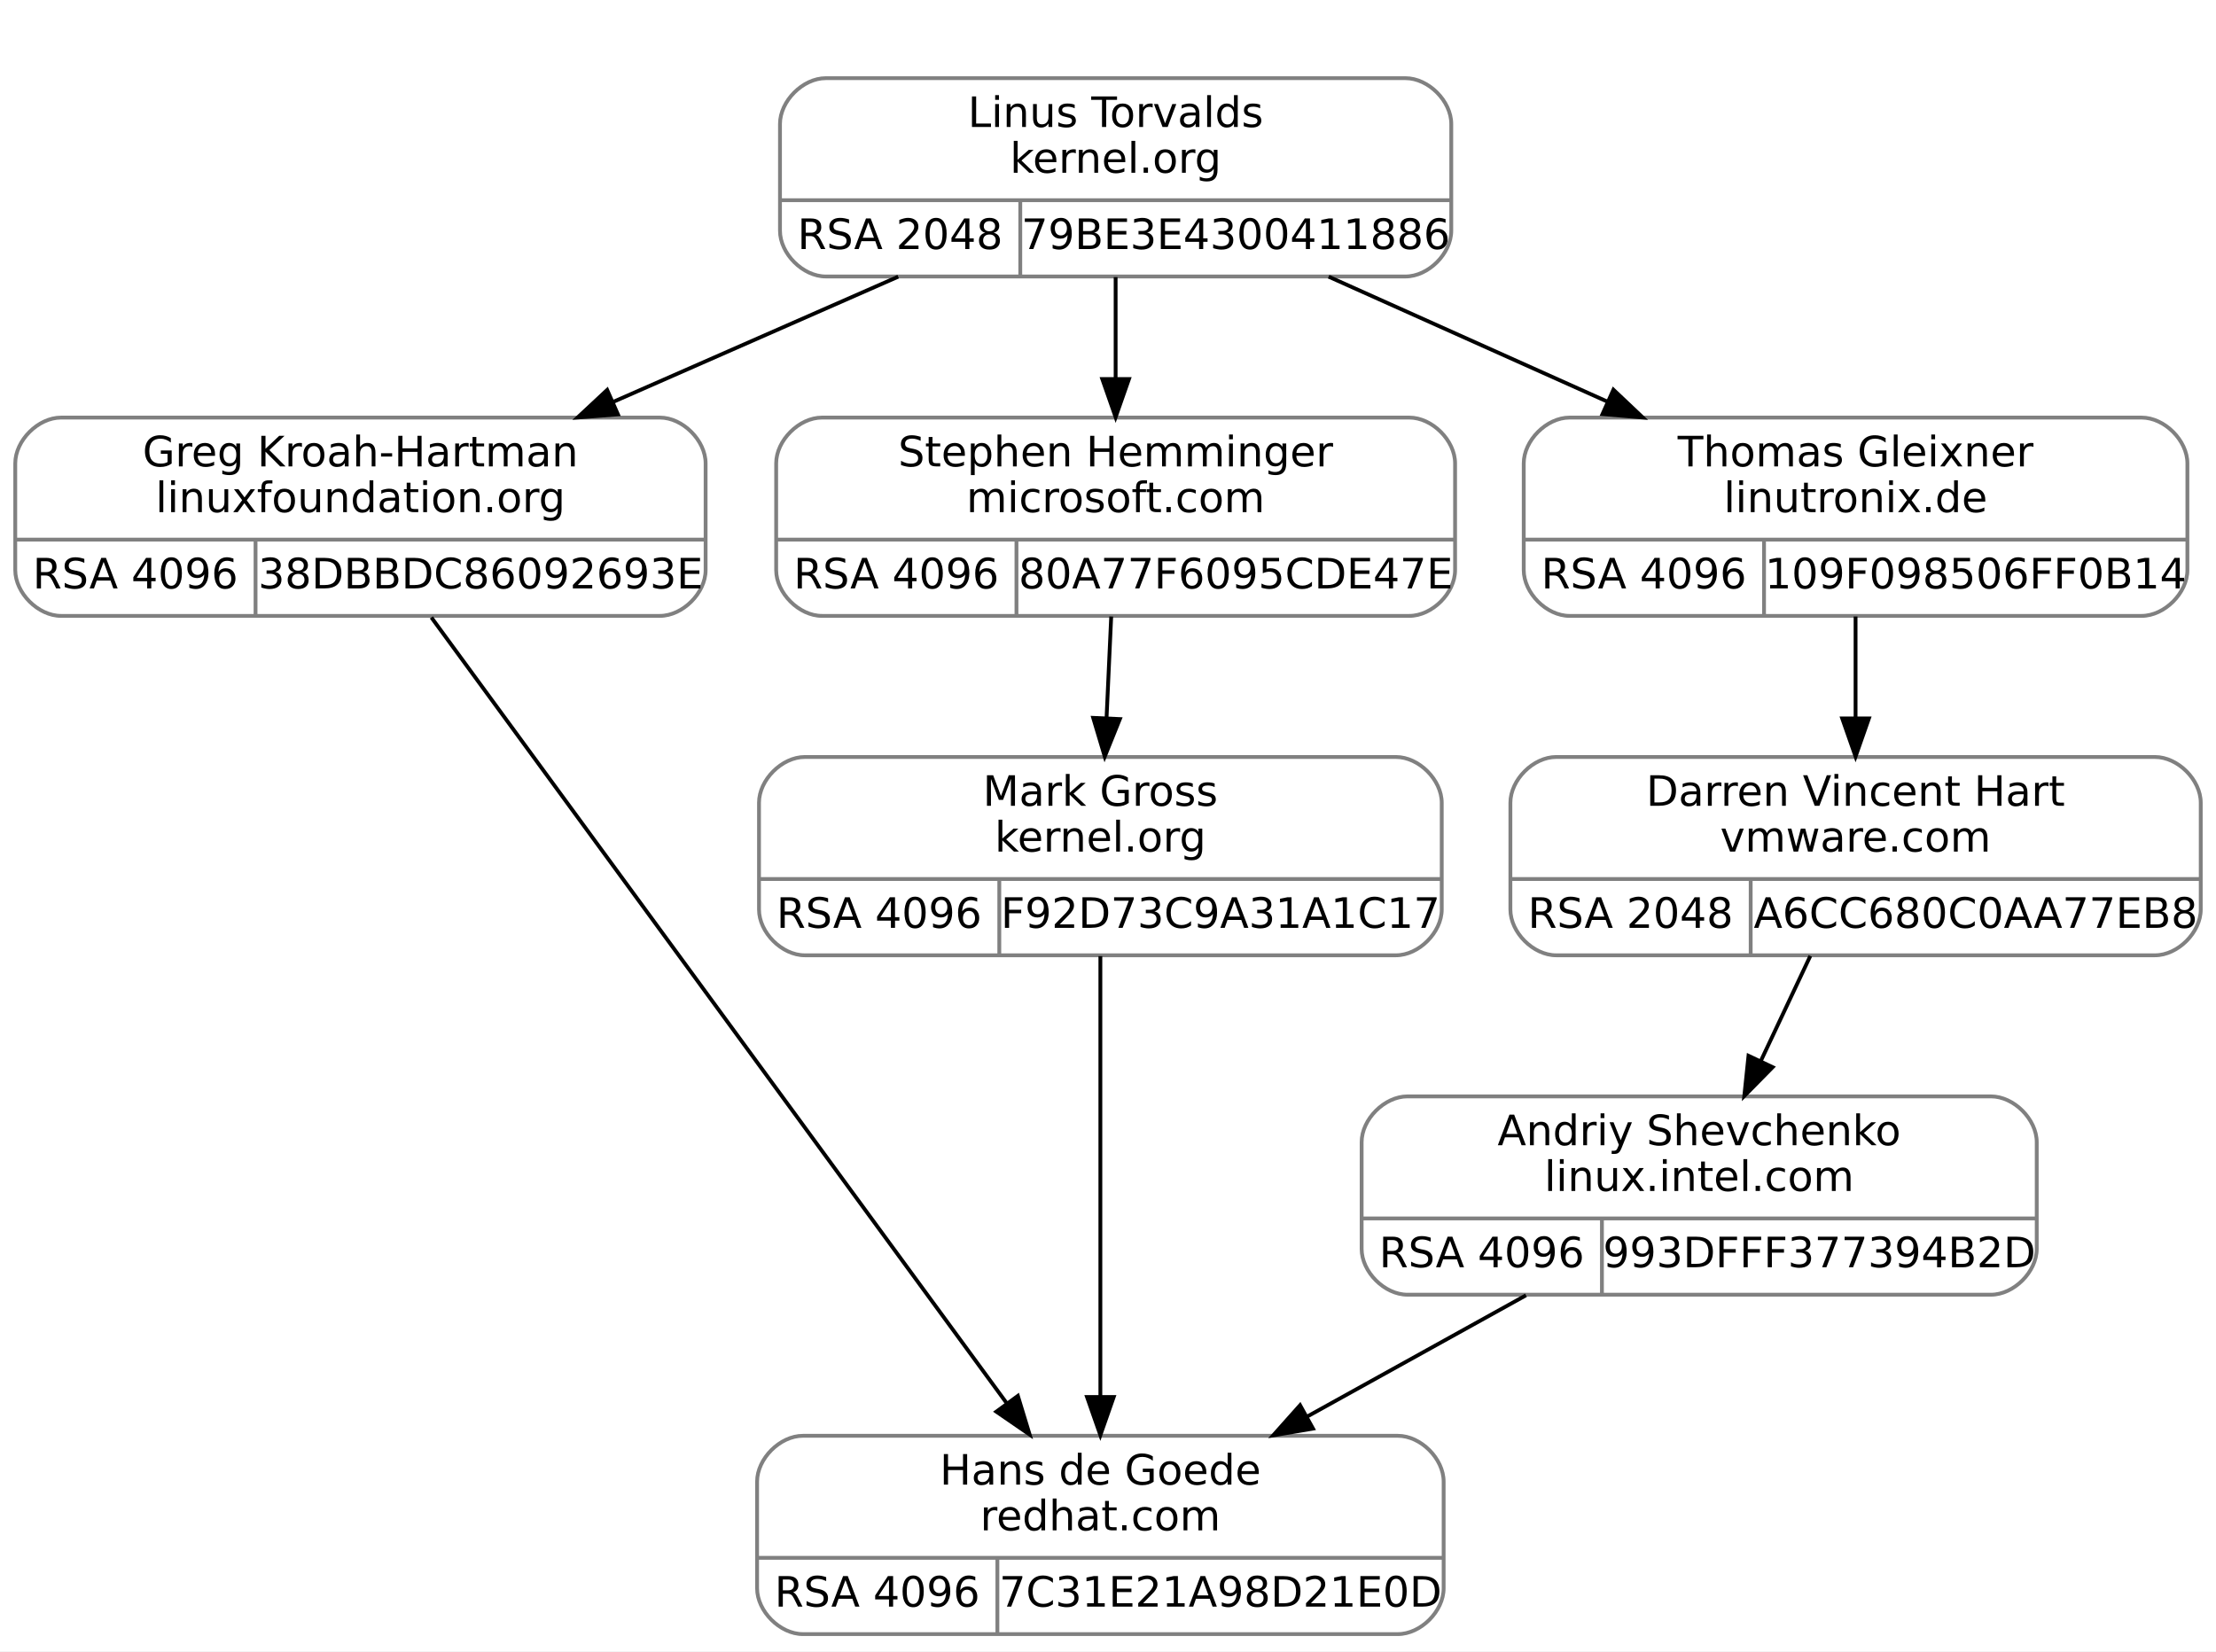
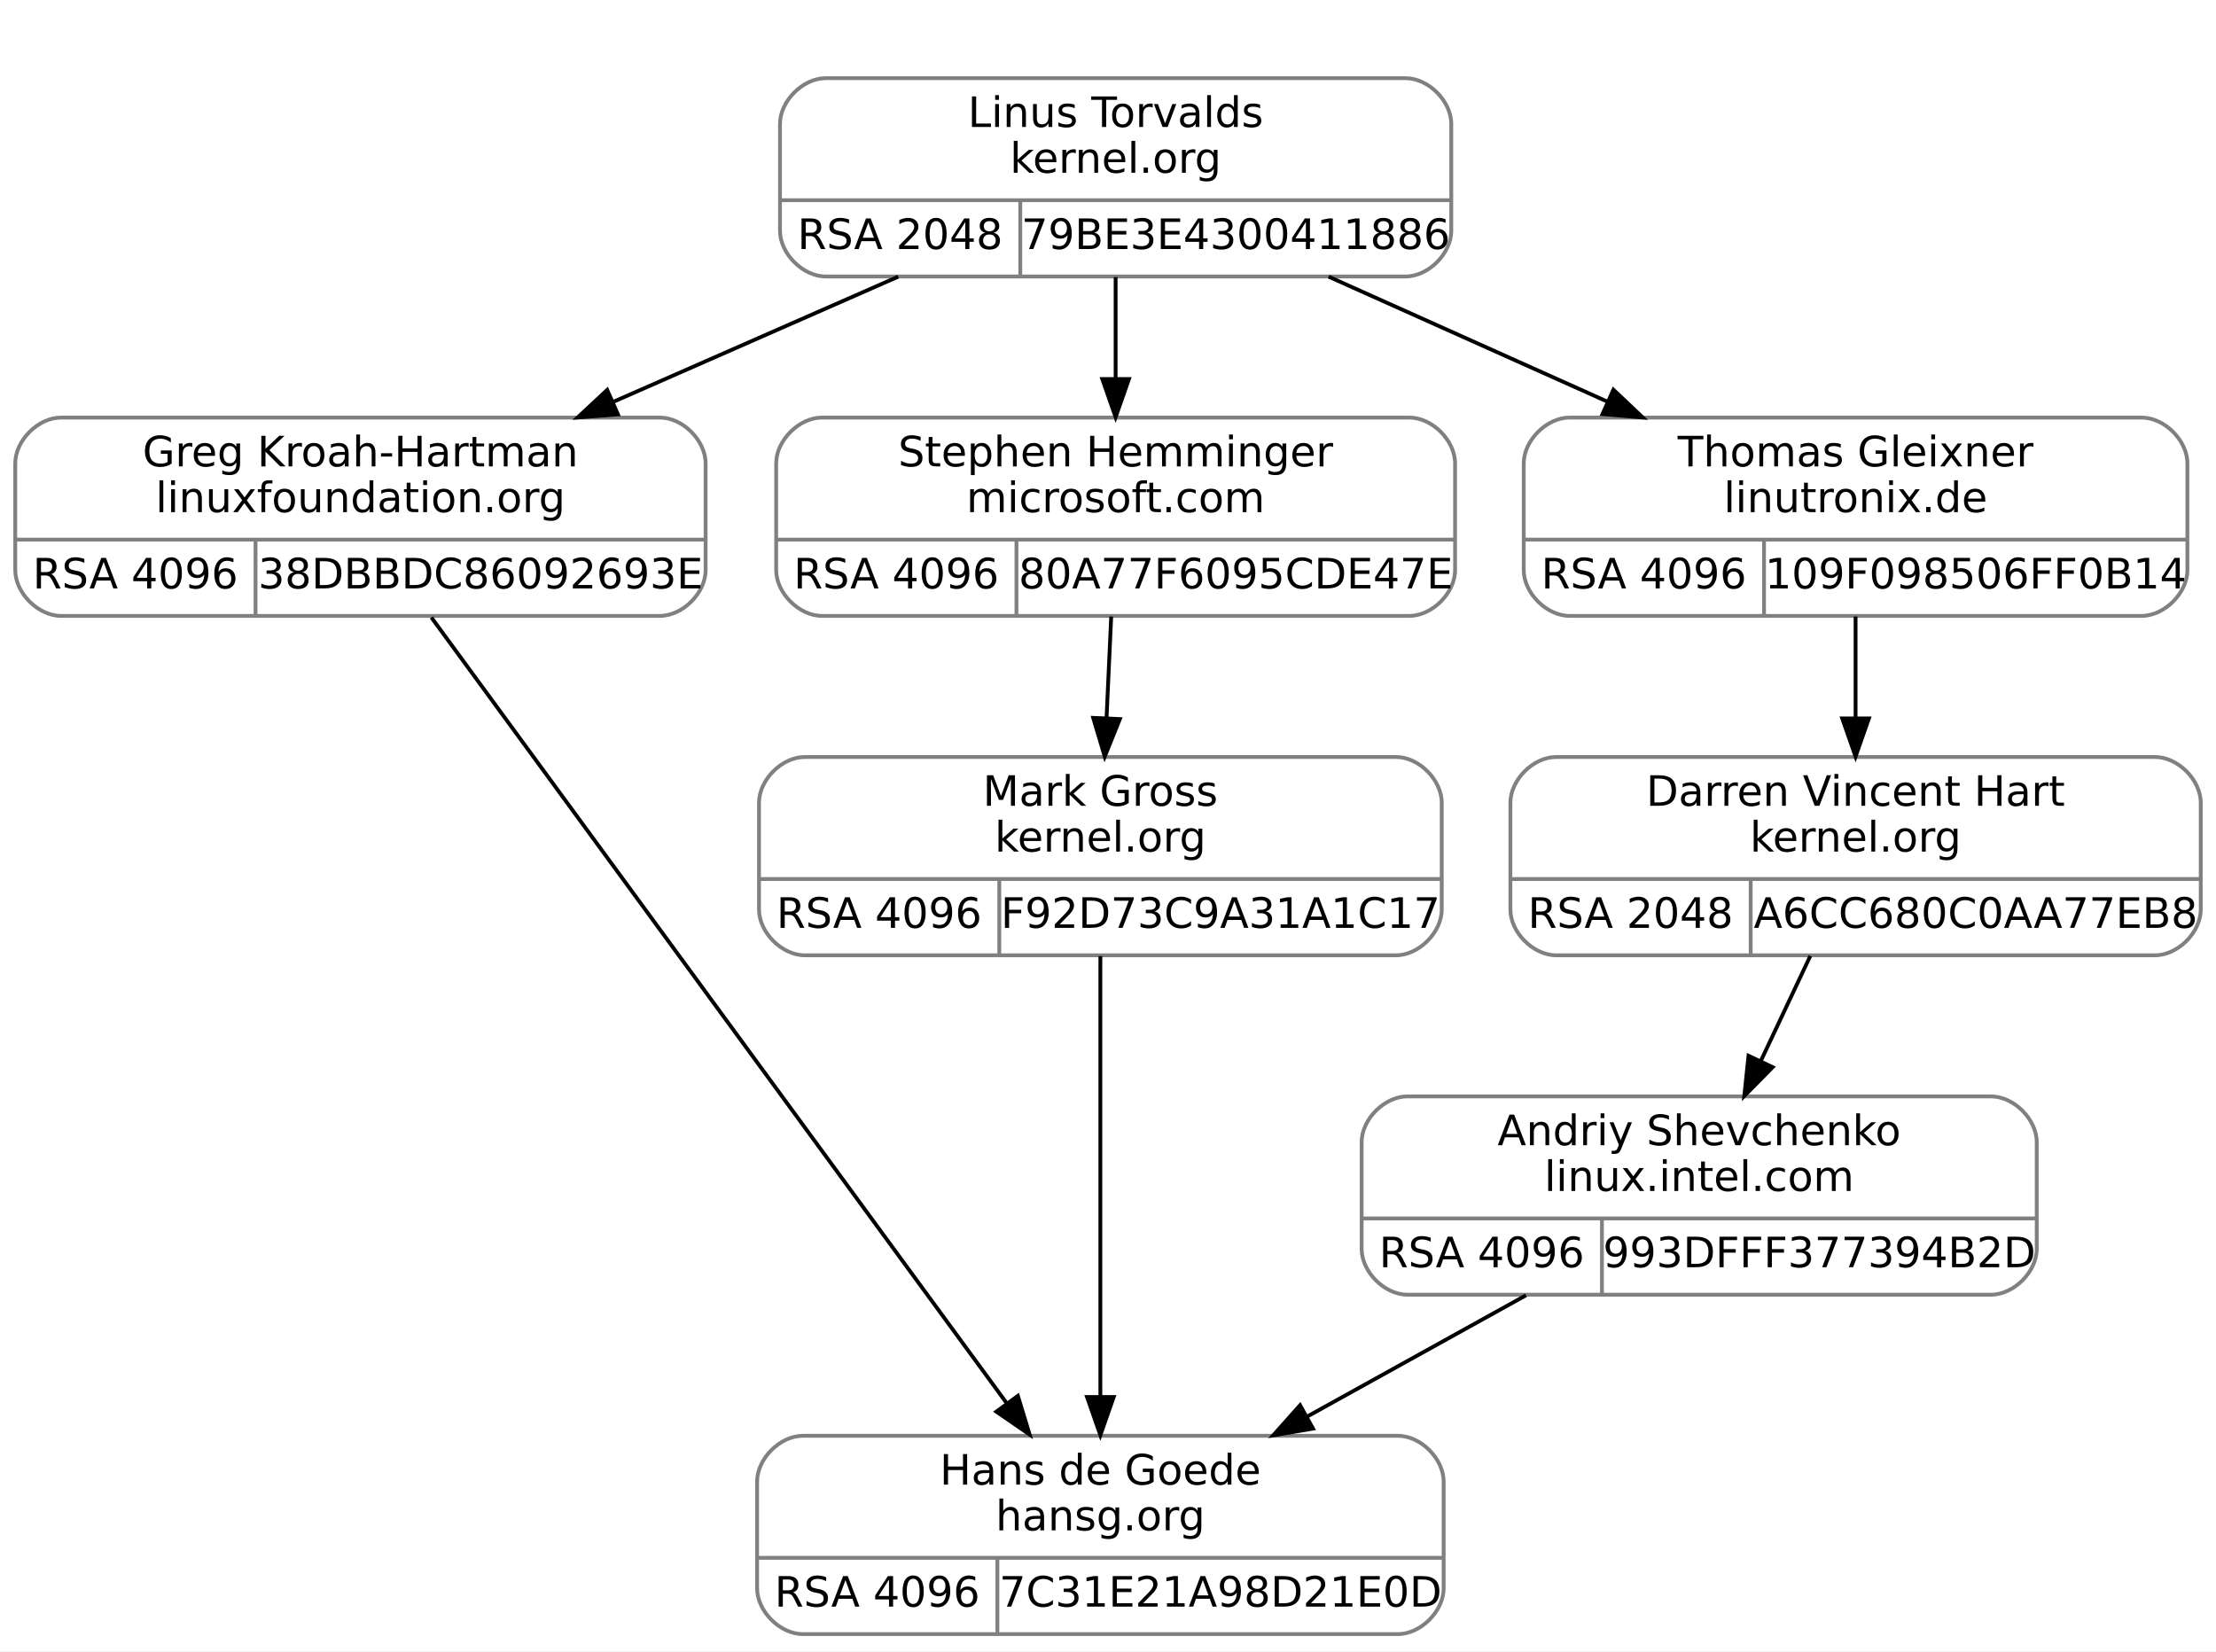
<svg xmlns="http://www.w3.org/2000/svg" width="581pt" height="433pt" viewBox="0.00 0.00 581.00 433.00">
  <g id="graph0" class="graph" transform="scale(1 1) rotate(0) translate(4 429)">
    <polygon fill="white" stroke="transparent" points="-4,4 -4,-429 577,-429 577,4 -4,4" />
    <g id="clust1" class="cluster">
      <polygon fill="none" stroke="white" points="192.5,-348 192.5,-417 384.5,-417 384.5,-348 192.5,-348" />
    </g>
    <g id="node1" class="node">
      <path fill="none" stroke="gray" d="M12,-267.5C12,-267.5 169,-267.5 169,-267.5 175,-267.5 181,-273.5 181,-279.5 181,-279.5 181,-307.5 181,-307.5 181,-313.5 175,-319.5 169,-319.5 169,-319.5 12,-319.5 12,-319.5 6,-319.5 0,-313.5 0,-307.5 0,-307.5 0,-279.5 0,-279.5 0,-273.5 6,-267.5 12,-267.5" />
      <text text-anchor="middle" x="90.5" y="-306.7" font-family="droid sans,dejavu sans,helvetica" font-size="11.00">Greg Kroah-Hartman</text>
      <text text-anchor="middle" x="90.5" y="-294.7" font-family="droid sans,dejavu sans,helvetica" font-size="11.00">linuxfoundation.org</text>
      <polyline fill="none" stroke="gray" points="0,-287.5 181,-287.5 " />
      <text text-anchor="middle" x="31.5" y="-274.7" font-family="droid sans,dejavu sans,helvetica" font-size="11.00">RSA 4096</text>
      <polyline fill="none" stroke="gray" points="63,-267.5 63,-287.5 " />
      <text text-anchor="middle" x="122" y="-274.7" font-family="droid sans,dejavu sans,helvetica" font-size="11.00">38DBBDC86092693E</text>
    </g>
    <g id="node3" class="node">
      <path fill="none" stroke="gray" d="M206.5,-0.5C206.5,-0.5 362.5,-0.5 362.5,-0.5 368.5,-0.5 374.5,-6.5 374.5,-12.5 374.5,-12.5 374.5,-40.5 374.5,-40.5 374.5,-46.5 368.5,-52.5 362.5,-52.5 362.5,-52.5 206.5,-52.5 206.5,-52.5 200.5,-52.5 194.5,-46.5 194.5,-40.5 194.5,-40.5 194.5,-12.5 194.5,-12.5 194.5,-6.5 200.5,-0.5 206.5,-0.5" />
      <text text-anchor="middle" x="284.5" y="-39.7" font-family="droid sans,dejavu sans,helvetica" font-size="11.00">Hans de Goede</text>
-       <text text-anchor="middle" x="284.5" y="-27.7" font-family="droid sans,dejavu sans,helvetica" font-size="11.00">redhat.com</text>
+       <text text-anchor="middle" x="284.5" y="-27.7" font-family="droid sans,dejavu sans,helvetica" font-size="11.00">hansg.org</text>
      <polyline fill="none" stroke="gray" points="194.5,-20.5 374.5,-20.5 " />
      <text text-anchor="middle" x="226" y="-7.7" font-family="droid sans,dejavu sans,helvetica" font-size="11.00">RSA 4096</text>
      <polyline fill="none" stroke="gray" points="257.5,-0.5 257.5,-20.5 " />
      <text text-anchor="middle" x="316" y="-7.7" font-family="droid sans,dejavu sans,helvetica" font-size="11.00">7C31E21A98D21E0D</text>
    </g>
    <g id="edge2" class="edge">
      <path fill="none" stroke="black" d="M109.1,-267.09C144.3,-219.01 220.63,-114.74 259.97,-61.01" />
      <polygon fill="black" stroke="black" points="262.87,-62.97 265.95,-52.83 257.22,-58.83 262.87,-62.97" />
    </g>
    <g id="node2" class="node">
      <path fill="none" stroke="gray" d="M212.5,-356.5C212.5,-356.5 364.5,-356.5 364.5,-356.5 370.5,-356.5 376.5,-362.5 376.5,-368.5 376.5,-368.5 376.5,-396.5 376.5,-396.5 376.5,-402.5 370.5,-408.5 364.5,-408.5 364.5,-408.5 212.5,-408.5 212.5,-408.5 206.5,-408.5 200.5,-402.5 200.5,-396.5 200.5,-396.5 200.5,-368.5 200.5,-368.5 200.5,-362.5 206.5,-356.5 212.5,-356.5" />
      <text text-anchor="middle" x="288.5" y="-395.7" font-family="droid sans,dejavu sans,helvetica" font-size="11.00">Linus Torvalds</text>
      <text text-anchor="middle" x="288.5" y="-383.7" font-family="droid sans,dejavu sans,helvetica" font-size="11.00">kernel.org</text>
      <polyline fill="none" stroke="gray" points="200.5,-376.5 376.5,-376.5 " />
      <text text-anchor="middle" x="232" y="-363.7" font-family="droid sans,dejavu sans,helvetica" font-size="11.00">RSA 2048</text>
      <polyline fill="none" stroke="gray" points="263.5,-356.5 263.5,-376.5 " />
      <text text-anchor="middle" x="320" y="-363.7" font-family="droid sans,dejavu sans,helvetica" font-size="11.00">79BE3E4300411886</text>
    </g>
    <g id="edge1" class="edge">
      <path fill="none" stroke="black" d="M231.5,-356.45C208.2,-346.22 181.09,-334.31 156.91,-323.68" />
      <polygon fill="black" stroke="black" points="158.01,-320.34 147.44,-319.52 155.19,-326.75 158.01,-320.34" />
    </g>
    <g id="node4" class="node">
      <path fill="none" stroke="gray" d="M211.5,-267.5C211.5,-267.5 365.5,-267.5 365.5,-267.5 371.5,-267.5 377.5,-273.5 377.5,-279.5 377.5,-279.5 377.5,-307.5 377.5,-307.5 377.5,-313.5 371.5,-319.5 365.5,-319.5 365.5,-319.5 211.5,-319.5 211.5,-319.5 205.5,-319.5 199.5,-313.5 199.5,-307.5 199.5,-307.5 199.5,-279.5 199.5,-279.5 199.5,-273.5 205.5,-267.5 211.5,-267.5" />
      <text text-anchor="middle" x="288.5" y="-306.7" font-family="droid sans,dejavu sans,helvetica" font-size="11.00">Stephen Hemminger</text>
      <text text-anchor="middle" x="288.5" y="-294.7" font-family="droid sans,dejavu sans,helvetica" font-size="11.00">microsoft.com</text>
      <polyline fill="none" stroke="gray" points="199.5,-287.5 377.5,-287.5 " />
      <text text-anchor="middle" x="231" y="-274.7" font-family="droid sans,dejavu sans,helvetica" font-size="11.00">RSA 4096</text>
      <polyline fill="none" stroke="gray" points="262.5,-267.5 262.5,-287.5 " />
      <text text-anchor="middle" x="320" y="-274.7" font-family="droid sans,dejavu sans,helvetica" font-size="11.00">80A77F6095CDE47E</text>
    </g>
    <g id="edge3" class="edge">
      <path fill="none" stroke="black" d="M288.5,-356.34C288.5,-348.04 288.5,-338.65 288.5,-329.75" />
      <polygon fill="black" stroke="black" points="292,-329.61 288.5,-319.61 285,-329.61 292,-329.61" />
    </g>
    <g id="node6" class="node">
      <path fill="none" stroke="gray" d="M407.5,-267.5C407.5,-267.5 557.5,-267.5 557.5,-267.5 563.5,-267.5 569.5,-273.5 569.5,-279.5 569.5,-279.5 569.5,-307.5 569.5,-307.5 569.5,-313.5 563.5,-319.5 557.5,-319.5 557.5,-319.5 407.5,-319.5 407.5,-319.5 401.5,-319.5 395.5,-313.5 395.5,-307.5 395.5,-307.5 395.5,-279.5 395.5,-279.5 395.5,-273.5 401.5,-267.5 407.5,-267.5" />
      <text text-anchor="middle" x="482.5" y="-306.7" font-family="droid sans,dejavu sans,helvetica" font-size="11.00">Thomas Gleixner</text>
      <text text-anchor="middle" x="482.5" y="-294.7" font-family="droid sans,dejavu sans,helvetica" font-size="11.00">linutronix.de</text>
      <polyline fill="none" stroke="gray" points="395.5,-287.5 569.5,-287.5 " />
      <text text-anchor="middle" x="427" y="-274.7" font-family="droid sans,dejavu sans,helvetica" font-size="11.00">RSA 4096</text>
      <polyline fill="none" stroke="gray" points="458.5,-267.5 458.5,-287.5 " />
      <text text-anchor="middle" x="514" y="-274.7" font-family="droid sans,dejavu sans,helvetica" font-size="11.00">109F098506FF0B14</text>
    </g>
    <g id="edge6" class="edge">
      <path fill="none" stroke="black" d="M344.35,-356.45C367.18,-346.22 393.74,-334.31 417.44,-323.68" />
      <polygon fill="black" stroke="black" points="419.01,-326.81 426.71,-319.52 416.15,-320.42 419.01,-326.81" />
    </g>
    <g id="node5" class="node">
      <path fill="none" stroke="gray" d="M207,-178.5C207,-178.5 362,-178.5 362,-178.5 368,-178.5 374,-184.5 374,-190.5 374,-190.5 374,-218.5 374,-218.5 374,-224.5 368,-230.5 362,-230.5 362,-230.5 207,-230.5 207,-230.5 201,-230.5 195,-224.5 195,-218.5 195,-218.5 195,-190.5 195,-190.5 195,-184.5 201,-178.5 207,-178.5" />
      <text text-anchor="middle" x="284.5" y="-217.7" font-family="droid sans,dejavu sans,helvetica" font-size="11.00">Mark Gross</text>
      <text text-anchor="middle" x="284.5" y="-205.7" font-family="droid sans,dejavu sans,helvetica" font-size="11.00">kernel.org</text>
      <polyline fill="none" stroke="gray" points="195,-198.5 374,-198.5 " />
      <text text-anchor="middle" x="226.5" y="-185.7" font-family="droid sans,dejavu sans,helvetica" font-size="11.00">RSA 4096</text>
      <polyline fill="none" stroke="gray" points="258,-178.5 258,-198.5 " />
      <text text-anchor="middle" x="316" y="-185.7" font-family="droid sans,dejavu sans,helvetica" font-size="11.00">F92D73C9A31A1C17</text>
    </g>
    <g id="edge4" class="edge">
      <path fill="none" stroke="black" d="M287.34,-267.34C286.96,-259.04 286.53,-249.65 286.12,-240.75" />
      <polygon fill="black" stroke="black" points="289.61,-240.44 285.65,-230.61 282.62,-240.76 289.61,-240.44" />
    </g>
    <g id="edge5" class="edge">
      <path fill="none" stroke="black" d="M284.5,-178.28C284.5,-147.96 284.5,-96.89 284.5,-62.7" />
      <polygon fill="black" stroke="black" points="288,-62.67 284.5,-52.67 281,-62.67 288,-62.67" />
    </g>
    <g id="node7" class="node">
      <path fill="none" stroke="gray" d="M404,-178.5C404,-178.5 561,-178.5 561,-178.5 567,-178.5 573,-184.5 573,-190.5 573,-190.5 573,-218.5 573,-218.5 573,-224.5 567,-230.5 561,-230.5 561,-230.5 404,-230.5 404,-230.5 398,-230.5 392,-224.5 392,-218.5 392,-218.5 392,-190.5 392,-190.5 392,-184.5 398,-178.5 404,-178.5" />
      <text text-anchor="middle" x="482.5" y="-217.7" font-family="droid sans,dejavu sans,helvetica" font-size="11.00">Darren Vincent Hart</text>
-       <text text-anchor="middle" x="482.5" y="-205.7" font-family="droid sans,dejavu sans,helvetica" font-size="11.00">vmware.com</text>
+       <text text-anchor="middle" x="482.5" y="-205.7" font-family="droid sans,dejavu sans,helvetica" font-size="11.00">kernel.org</text>
      <polyline fill="none" stroke="gray" points="392,-198.5 573,-198.5 " />
      <text text-anchor="middle" x="423.5" y="-185.7" font-family="droid sans,dejavu sans,helvetica" font-size="11.00">RSA 2048</text>
      <polyline fill="none" stroke="gray" points="455,-178.5 455,-198.5 " />
      <text text-anchor="middle" x="514" y="-185.7" font-family="droid sans,dejavu sans,helvetica" font-size="11.00">A6CC680C0AA77EB8</text>
    </g>
    <g id="edge7" class="edge">
      <path fill="none" stroke="black" d="M482.5,-267.34C482.5,-259.04 482.5,-249.65 482.5,-240.75" />
      <polygon fill="black" stroke="black" points="486,-240.61 482.5,-230.61 479,-240.61 486,-240.61" />
    </g>
    <g id="node8" class="node">
      <path fill="none" stroke="gray" d="M365,-89.5C365,-89.5 518,-89.5 518,-89.5 524,-89.5 530,-95.5 530,-101.5 530,-101.5 530,-129.5 530,-129.5 530,-135.5 524,-141.5 518,-141.5 518,-141.5 365,-141.5 365,-141.5 359,-141.5 353,-135.5 353,-129.5 353,-129.5 353,-101.5 353,-101.5 353,-95.5 359,-89.5 365,-89.5" />
      <text text-anchor="middle" x="441.5" y="-128.7" font-family="droid sans,dejavu sans,helvetica" font-size="11.00">Andriy Shevchenko</text>
      <text text-anchor="middle" x="441.5" y="-116.7" font-family="droid sans,dejavu sans,helvetica" font-size="11.00">linux.intel.com</text>
      <polyline fill="none" stroke="gray" points="353,-109.5 530,-109.5 " />
      <text text-anchor="middle" x="384.5" y="-96.7" font-family="droid sans,dejavu sans,helvetica" font-size="11.00">RSA 4096</text>
      <polyline fill="none" stroke="gray" points="416,-89.5 416,-109.5 " />
      <text text-anchor="middle" x="473" y="-96.7" font-family="droid sans,dejavu sans,helvetica" font-size="11.00">993DFFF377394B2D</text>
    </g>
    <g id="edge8" class="edge">
      <path fill="none" stroke="black" d="M470.64,-178.34C466.6,-169.77 462.02,-160.04 457.7,-150.88" />
      <polygon fill="black" stroke="black" points="460.76,-149.16 453.33,-141.61 454.43,-152.15 460.76,-149.16" />
    </g>
    <g id="edge9" class="edge">
      <path fill="none" stroke="black" d="M396.09,-89.34C378.19,-79.42 357.48,-67.94 338.8,-57.59" />
      <polygon fill="black" stroke="black" points="340.25,-54.39 329.81,-52.61 336.86,-60.52 340.25,-54.39" />
    </g>
  </g>
</svg>
